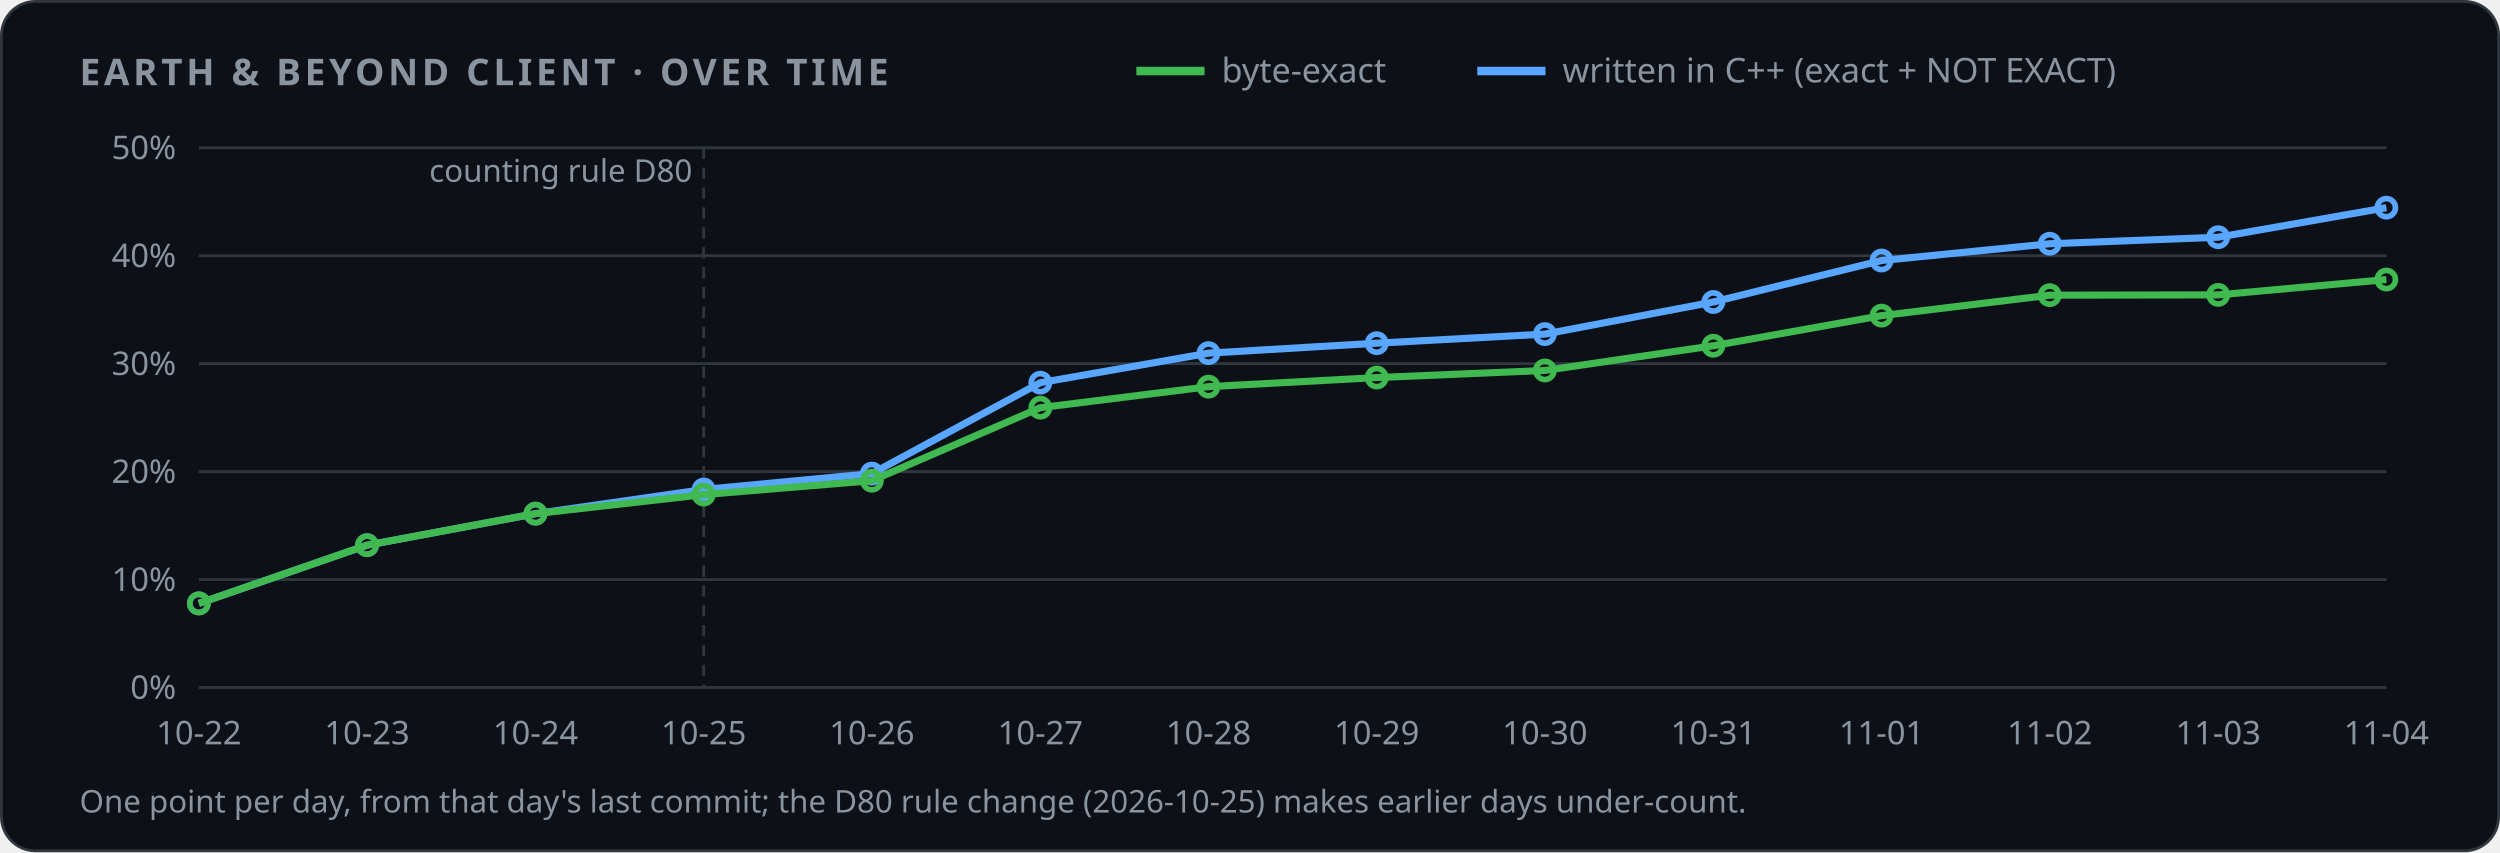
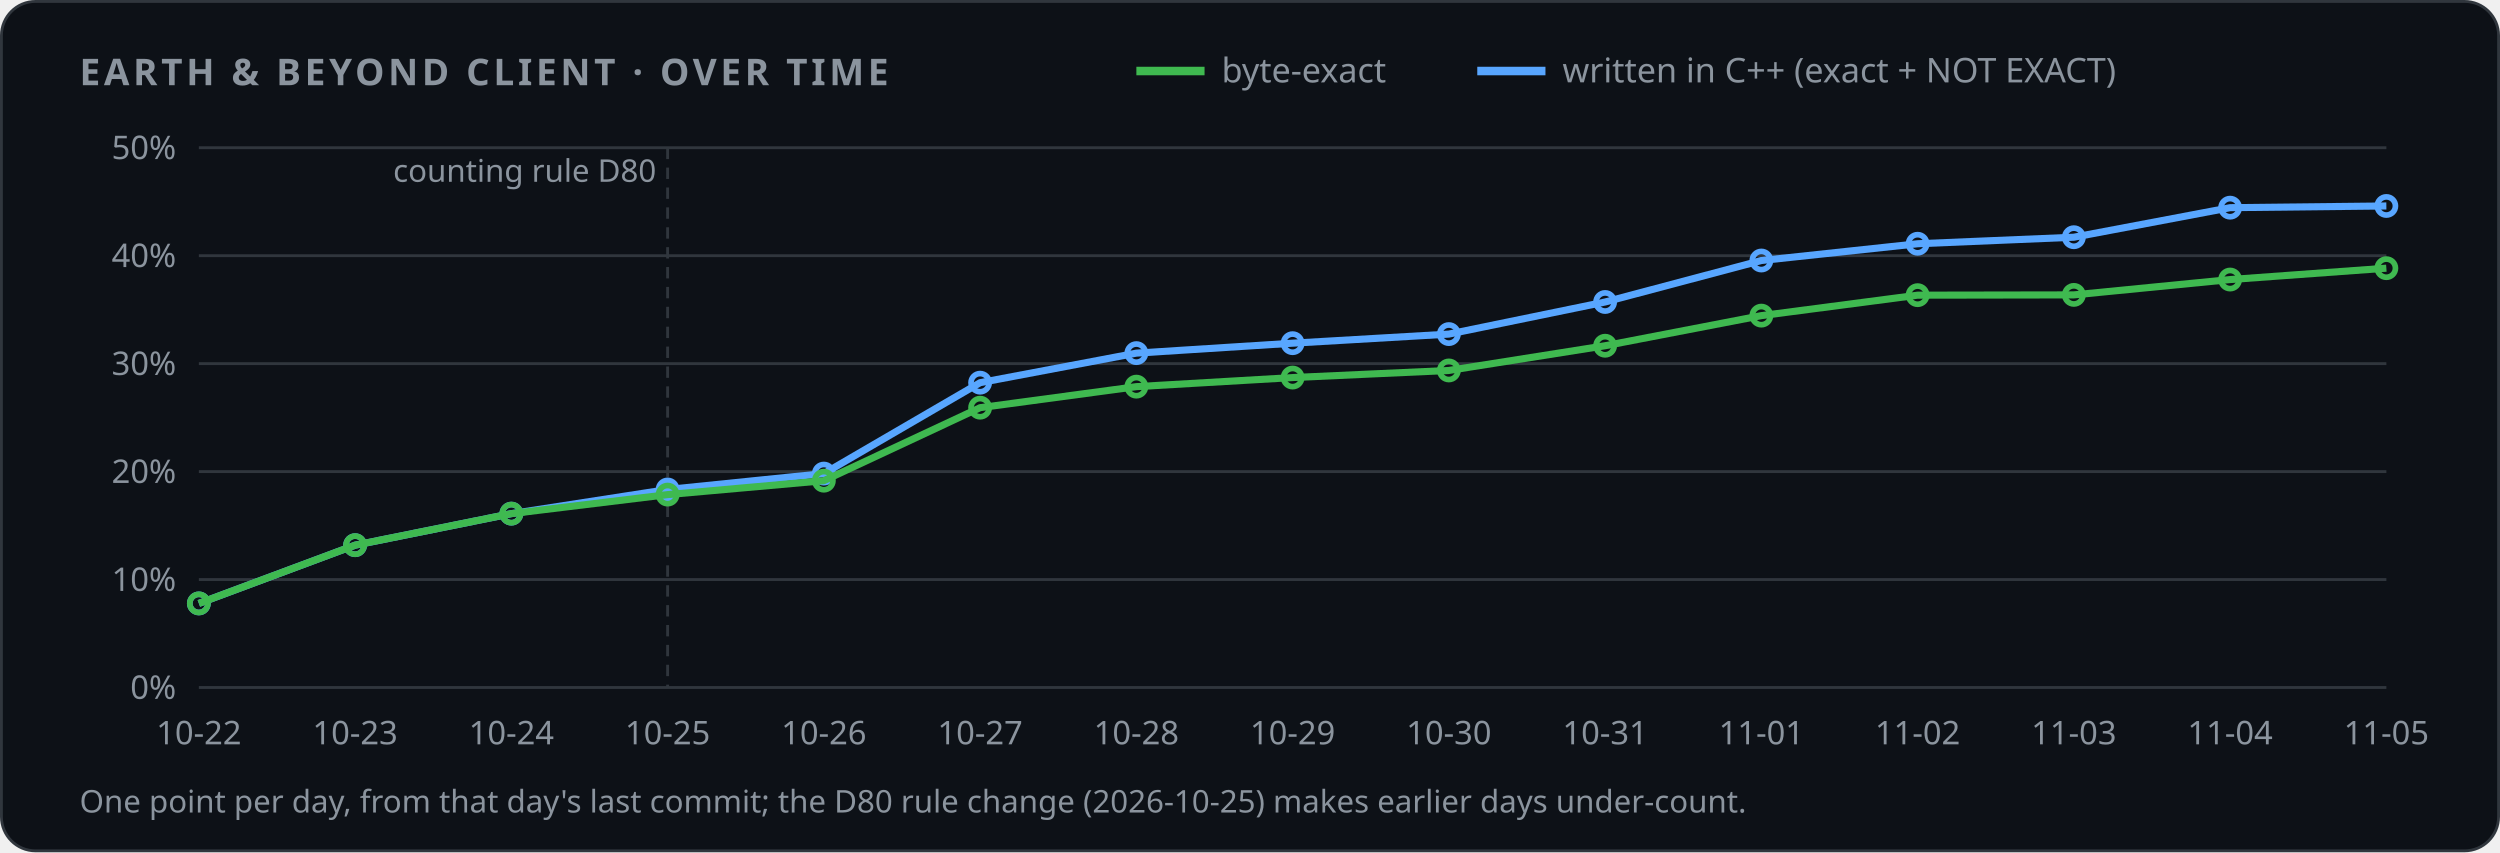
<svg xmlns="http://www.w3.org/2000/svg" width="880" height="300" viewBox="0 0 880 300" role="img" aria-labelledby="title desc">
  <style>
    .card { fill: #0d1117; stroke: #30363d; } .strong { fill: #f0f6fc; } .muted { fill: #8b949e; }
    .grid { stroke: #30363d; } .up { fill: #3fb950; } .down { fill: #f85149; }
    .s-exact { fill: #3fb950; } .s-notexact { fill: #d29922; } .s-stub { fill: #a371f7; }
    .s-third { fill: #238636; } .s-linker { fill: #1b4d2b; } .s-unattr { fill: #30363d; }
    .l-exact { stroke: #3fb950; } .l-written { stroke: #58a6ff; }
    @media (prefers-color-scheme: light) {
      .card { fill: #ffffff; stroke: #d0d7de; } .strong { fill: #1f2328; } .muted { fill: #59636e; }
      .grid { stroke: #d0d7de; } .up { fill: #1a7f37; } .down { fill: #cf222e; }
      .s-exact { fill: #1a7f37; } .s-third { fill: #4ac26b; } .s-linker { fill: #aceebb; } .s-unattr { fill: #d0d7de; }
      .l-exact { stroke: #1a7f37; } .l-written { stroke: #0969da; }
    }
  </style>
  <rect class="card" x="0.5" y="0.5" width="879" height="299" rx="12" />
  <g font-family="-apple-system,BlinkMacSystemFont,'Segoe UI','Noto Sans',Helvetica,Arial,sans-serif">
    <text x="28" y="30" class="muted" font-size="13" font-weight="600" letter-spacing="1.3">EARTH &amp; BEYOND CLIENT · OVER TIME</text>
    <line x1="400" x2="424" y1="25" y2="25" class="l-exact" stroke-width="3" />
    <text x="430" y="29" class="muted" font-size="12">byte-exact</text>
    <line x1="520" x2="544" y1="25" y2="25" class="l-written" stroke-width="3" />
    <text x="550" y="29" class="muted" font-size="12">written in C++ (exact + NOT EXACT)</text>
    <line x1="70" x2="840" y1="242.0" y2="242.0" class="grid" />
    <text x="62" y="246.0" class="muted" font-size="11.5" text-anchor="end">0%</text>
    <line x1="70" x2="840" y1="204.0" y2="204.0" class="grid" />
    <text x="62" y="208.0" class="muted" font-size="11.5" text-anchor="end">10%</text>
    <line x1="70" x2="840" y1="166.0" y2="166.0" class="grid" />
    <text x="62" y="170.0" class="muted" font-size="11.5" text-anchor="end">20%</text>
    <line x1="70" x2="840" y1="128.0" y2="128.0" class="grid" />
    <text x="62" y="132.0" class="muted" font-size="11.5" text-anchor="end">30%</text>
    <line x1="70" x2="840" y1="90.0" y2="90.0" class="grid" />
    <text x="62" y="94.0" class="muted" font-size="11.5" text-anchor="end">40%</text>
    <line x1="70" x2="840" y1="52.0" y2="52.0" class="grid" />
    <text x="62" y="56.0" class="muted" font-size="11.5" text-anchor="end">50%</text>
    <text x="70.0" y="262" class="muted" font-size="11.5" text-anchor="middle">10-22</text>
-     <text x="129.2" y="262" class="muted" font-size="11.5" text-anchor="middle">10-23</text>
-     <text x="188.5" y="262" class="muted" font-size="11.5" text-anchor="middle">10-24</text>
-     <text x="247.7" y="262" class="muted" font-size="11.5" text-anchor="middle">10-25</text>
-     <text x="306.9" y="262" class="muted" font-size="11.5" text-anchor="middle">10-26</text>
-     <text x="366.2" y="262" class="muted" font-size="11.5" text-anchor="middle">10-27</text>
-     <text x="425.4" y="262" class="muted" font-size="11.5" text-anchor="middle">10-28</text>
-     <text x="484.6" y="262" class="muted" font-size="11.5" text-anchor="middle">10-29</text>
-     <text x="543.8" y="262" class="muted" font-size="11.5" text-anchor="middle">10-30</text>
-     <text x="603.1" y="262" class="muted" font-size="11.5" text-anchor="middle">10-31</text>
-     <text x="662.3" y="262" class="muted" font-size="11.5" text-anchor="middle">11-01</text>
-     <text x="721.5" y="262" class="muted" font-size="11.5" text-anchor="middle">11-02</text>
-     <text x="780.8" y="262" class="muted" font-size="11.5" text-anchor="middle">11-03</text>
-     <text x="840.0" y="262" class="muted" font-size="11.5" text-anchor="middle">11-04</text>
-     <line x1="247.7" x2="247.7" y1="52" y2="242" class="grid" stroke-dasharray="4 3" />
-     <text x="243.7" y="64" class="muted" font-size="11" text-anchor="end">counting rule D80</text>
-     <polyline points="70.0,212.4 129.2,191.9 188.5,180.8 247.7,172.3 306.9,166.7 366.2,134.7 425.4,124.3 484.6,120.8 543.8,117.6 603.1,106.3 662.3,91.7 721.5,85.8 780.8,83.5 840.0,73.1" fill="none" class="l-written" stroke-width="2.5" stroke-linejoin="round" />
+     <text x="125.0" y="262" class="muted" font-size="11.5" text-anchor="middle">10-23</text>
+     <text x="180.0" y="262" class="muted" font-size="11.5" text-anchor="middle">10-24</text>
+     <text x="235.0" y="262" class="muted" font-size="11.5" text-anchor="middle">10-25</text>
+     <text x="290.0" y="262" class="muted" font-size="11.5" text-anchor="middle">10-26</text>
+     <text x="345.0" y="262" class="muted" font-size="11.5" text-anchor="middle">10-27</text>
+     <text x="400.0" y="262" class="muted" font-size="11.5" text-anchor="middle">10-28</text>
+     <text x="455.0" y="262" class="muted" font-size="11.5" text-anchor="middle">10-29</text>
+     <text x="510.0" y="262" class="muted" font-size="11.5" text-anchor="middle">10-30</text>
+     <text x="565.0" y="262" class="muted" font-size="11.5" text-anchor="middle">10-31</text>
+     <text x="620.0" y="262" class="muted" font-size="11.5" text-anchor="middle">11-01</text>
+     <text x="675.0" y="262" class="muted" font-size="11.5" text-anchor="middle">11-02</text>
+     <text x="730.0" y="262" class="muted" font-size="11.5" text-anchor="middle">11-03</text>
+     <text x="785.0" y="262" class="muted" font-size="11.5" text-anchor="middle">11-04</text>
+     <text x="840.0" y="262" class="muted" font-size="11.5" text-anchor="middle">11-05</text>
+     <line x1="235.0" x2="235.0" y1="52" y2="242" class="grid" stroke-dasharray="4 3" />
+     <text x="231.0" y="64" class="muted" font-size="11" text-anchor="end">counting rule D80</text>
+     <polyline points="70.0,212.4 125.0,191.9 180.0,180.8 235.0,172.3 290.0,166.7 345.0,134.7 400.0,124.3 455.0,120.8 510.0,117.6 565.0,106.3 620.0,91.7 675.0,85.8 730.0,83.5 785.0,73.1 840.0,72.5" fill="none" class="l-written" stroke-width="2.5" stroke-linejoin="round" />
    <circle cx="70.0" cy="212.4" r="3.2" class="l-written" fill="none" stroke-width="2" />
-     <circle cx="129.2" cy="191.9" r="3.2" class="l-written" fill="none" stroke-width="2" />
-     <circle cx="188.5" cy="180.8" r="3.2" class="l-written" fill="none" stroke-width="2" />
-     <circle cx="247.7" cy="172.3" r="3.2" class="l-written" fill="none" stroke-width="2" />
-     <circle cx="306.9" cy="166.7" r="3.2" class="l-written" fill="none" stroke-width="2" />
-     <circle cx="366.2" cy="134.7" r="3.2" class="l-written" fill="none" stroke-width="2" />
-     <circle cx="425.4" cy="124.3" r="3.2" class="l-written" fill="none" stroke-width="2" />
-     <circle cx="484.6" cy="120.8" r="3.2" class="l-written" fill="none" stroke-width="2" />
-     <circle cx="543.8" cy="117.6" r="3.2" class="l-written" fill="none" stroke-width="2" />
-     <circle cx="603.1" cy="106.3" r="3.2" class="l-written" fill="none" stroke-width="2" />
-     <circle cx="662.3" cy="91.7" r="3.2" class="l-written" fill="none" stroke-width="2" />
-     <circle cx="721.5" cy="85.8" r="3.2" class="l-written" fill="none" stroke-width="2" />
-     <circle cx="780.8" cy="83.5" r="3.2" class="l-written" fill="none" stroke-width="2" />
-     <circle cx="840.0" cy="73.1" r="3.2" class="l-written" fill="none" stroke-width="2" />
-     <polyline points="70.0,212.4 129.2,191.9 188.5,180.8 247.7,174.1 306.9,169.2 366.2,143.5 425.4,136.1 484.6,132.9 543.8,130.4 603.1,121.7 662.3,111.1 721.5,103.9 780.8,103.8 840.0,98.4" fill="none" class="l-exact" stroke-width="2.5" stroke-linejoin="round" />
+     <circle cx="125.0" cy="191.9" r="3.2" class="l-written" fill="none" stroke-width="2" />
+     <circle cx="180.0" cy="180.8" r="3.2" class="l-written" fill="none" stroke-width="2" />
+     <circle cx="235.0" cy="172.3" r="3.2" class="l-written" fill="none" stroke-width="2" />
+     <circle cx="290.0" cy="166.7" r="3.2" class="l-written" fill="none" stroke-width="2" />
+     <circle cx="345.0" cy="134.7" r="3.2" class="l-written" fill="none" stroke-width="2" />
+     <circle cx="400.0" cy="124.3" r="3.2" class="l-written" fill="none" stroke-width="2" />
+     <circle cx="455.0" cy="120.8" r="3.2" class="l-written" fill="none" stroke-width="2" />
+     <circle cx="510.0" cy="117.6" r="3.2" class="l-written" fill="none" stroke-width="2" />
+     <circle cx="565.0" cy="106.3" r="3.2" class="l-written" fill="none" stroke-width="2" />
+     <circle cx="620.0" cy="91.7" r="3.2" class="l-written" fill="none" stroke-width="2" />
+     <circle cx="675.0" cy="85.8" r="3.2" class="l-written" fill="none" stroke-width="2" />
+     <circle cx="730.0" cy="83.5" r="3.2" class="l-written" fill="none" stroke-width="2" />
+     <circle cx="785.0" cy="73.1" r="3.2" class="l-written" fill="none" stroke-width="2" />
+     <circle cx="840.0" cy="72.5" r="3.2" class="l-written" fill="none" stroke-width="2" />
+     <polyline points="70.0,212.4 125.0,191.9 180.0,180.8 235.0,174.1 290.0,169.2 345.0,143.5 400.0,136.1 455.0,132.9 510.0,130.4 565.0,121.7 620.0,111.1 675.0,103.9 730.0,103.8 785.0,98.4 840.0,94.4" fill="none" class="l-exact" stroke-width="2.5" stroke-linejoin="round" />
    <circle cx="70.0" cy="212.4" r="3.2" class="l-exact" fill="none" stroke-width="2" />
-     <circle cx="129.2" cy="191.9" r="3.2" class="l-exact" fill="none" stroke-width="2" />
-     <circle cx="188.5" cy="180.8" r="3.2" class="l-exact" fill="none" stroke-width="2" />
-     <circle cx="247.7" cy="174.1" r="3.2" class="l-exact" fill="none" stroke-width="2" />
-     <circle cx="306.9" cy="169.2" r="3.2" class="l-exact" fill="none" stroke-width="2" />
-     <circle cx="366.2" cy="143.5" r="3.2" class="l-exact" fill="none" stroke-width="2" />
-     <circle cx="425.4" cy="136.1" r="3.2" class="l-exact" fill="none" stroke-width="2" />
-     <circle cx="484.6" cy="132.9" r="3.2" class="l-exact" fill="none" stroke-width="2" />
-     <circle cx="543.8" cy="130.4" r="3.2" class="l-exact" fill="none" stroke-width="2" />
-     <circle cx="603.1" cy="121.7" r="3.2" class="l-exact" fill="none" stroke-width="2" />
-     <circle cx="662.3" cy="111.1" r="3.2" class="l-exact" fill="none" stroke-width="2" />
-     <circle cx="721.5" cy="103.9" r="3.2" class="l-exact" fill="none" stroke-width="2" />
-     <circle cx="780.8" cy="103.8" r="3.2" class="l-exact" fill="none" stroke-width="2" />
-     <circle cx="840.0" cy="98.4" r="3.2" class="l-exact" fill="none" stroke-width="2" />
+     <circle cx="125.0" cy="191.9" r="3.2" class="l-exact" fill="none" stroke-width="2" />
+     <circle cx="180.0" cy="180.8" r="3.2" class="l-exact" fill="none" stroke-width="2" />
+     <circle cx="235.0" cy="174.1" r="3.2" class="l-exact" fill="none" stroke-width="2" />
+     <circle cx="290.0" cy="169.2" r="3.2" class="l-exact" fill="none" stroke-width="2" />
+     <circle cx="345.0" cy="143.5" r="3.2" class="l-exact" fill="none" stroke-width="2" />
+     <circle cx="400.0" cy="136.1" r="3.2" class="l-exact" fill="none" stroke-width="2" />
+     <circle cx="455.0" cy="132.9" r="3.2" class="l-exact" fill="none" stroke-width="2" />
+     <circle cx="510.0" cy="130.4" r="3.2" class="l-exact" fill="none" stroke-width="2" />
+     <circle cx="565.0" cy="121.7" r="3.2" class="l-exact" fill="none" stroke-width="2" />
+     <circle cx="620.0" cy="111.1" r="3.2" class="l-exact" fill="none" stroke-width="2" />
+     <circle cx="675.0" cy="103.9" r="3.2" class="l-exact" fill="none" stroke-width="2" />
+     <circle cx="730.0" cy="103.8" r="3.2" class="l-exact" fill="none" stroke-width="2" />
+     <circle cx="785.0" cy="98.4" r="3.2" class="l-exact" fill="none" stroke-width="2" />
+     <circle cx="840.0" cy="94.4" r="3.2" class="l-exact" fill="none" stroke-width="2" />
    <text x="28" y="286" class="muted" font-size="11">One point per day, from that day's last commit; the D80 rule change (2026-10-25) makes earlier days under-count.</text>
  </g>
</svg>
